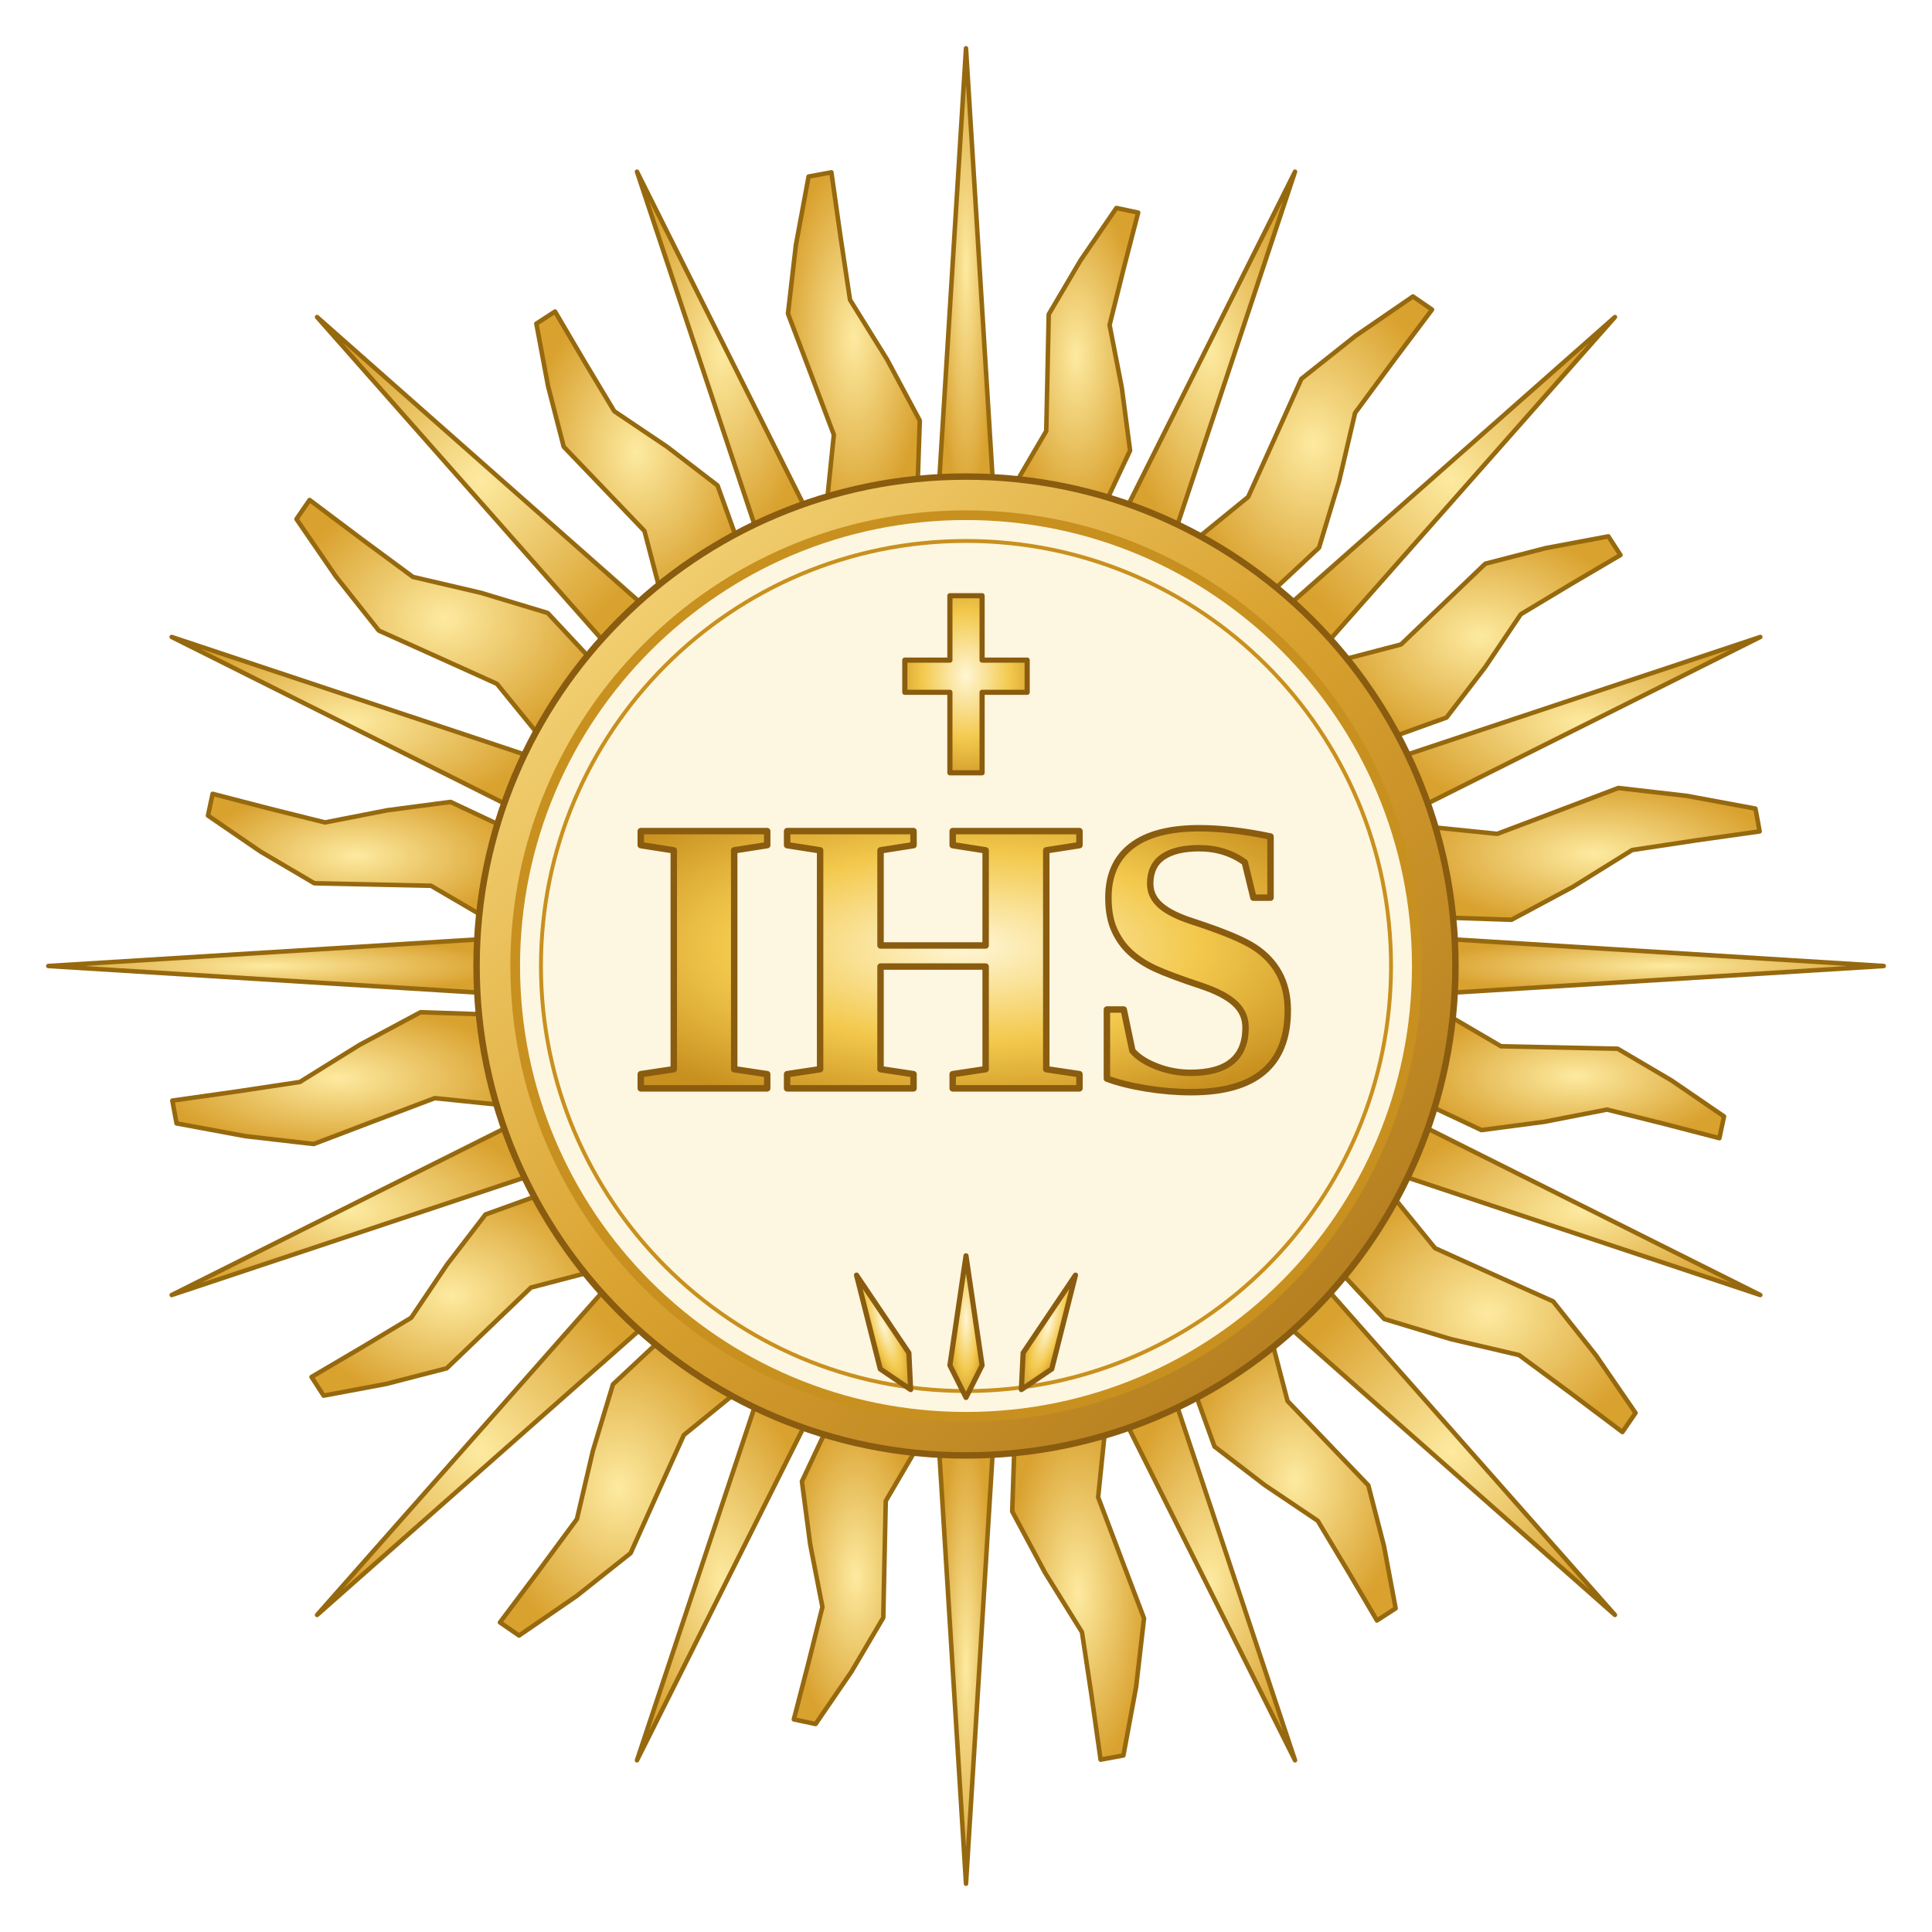
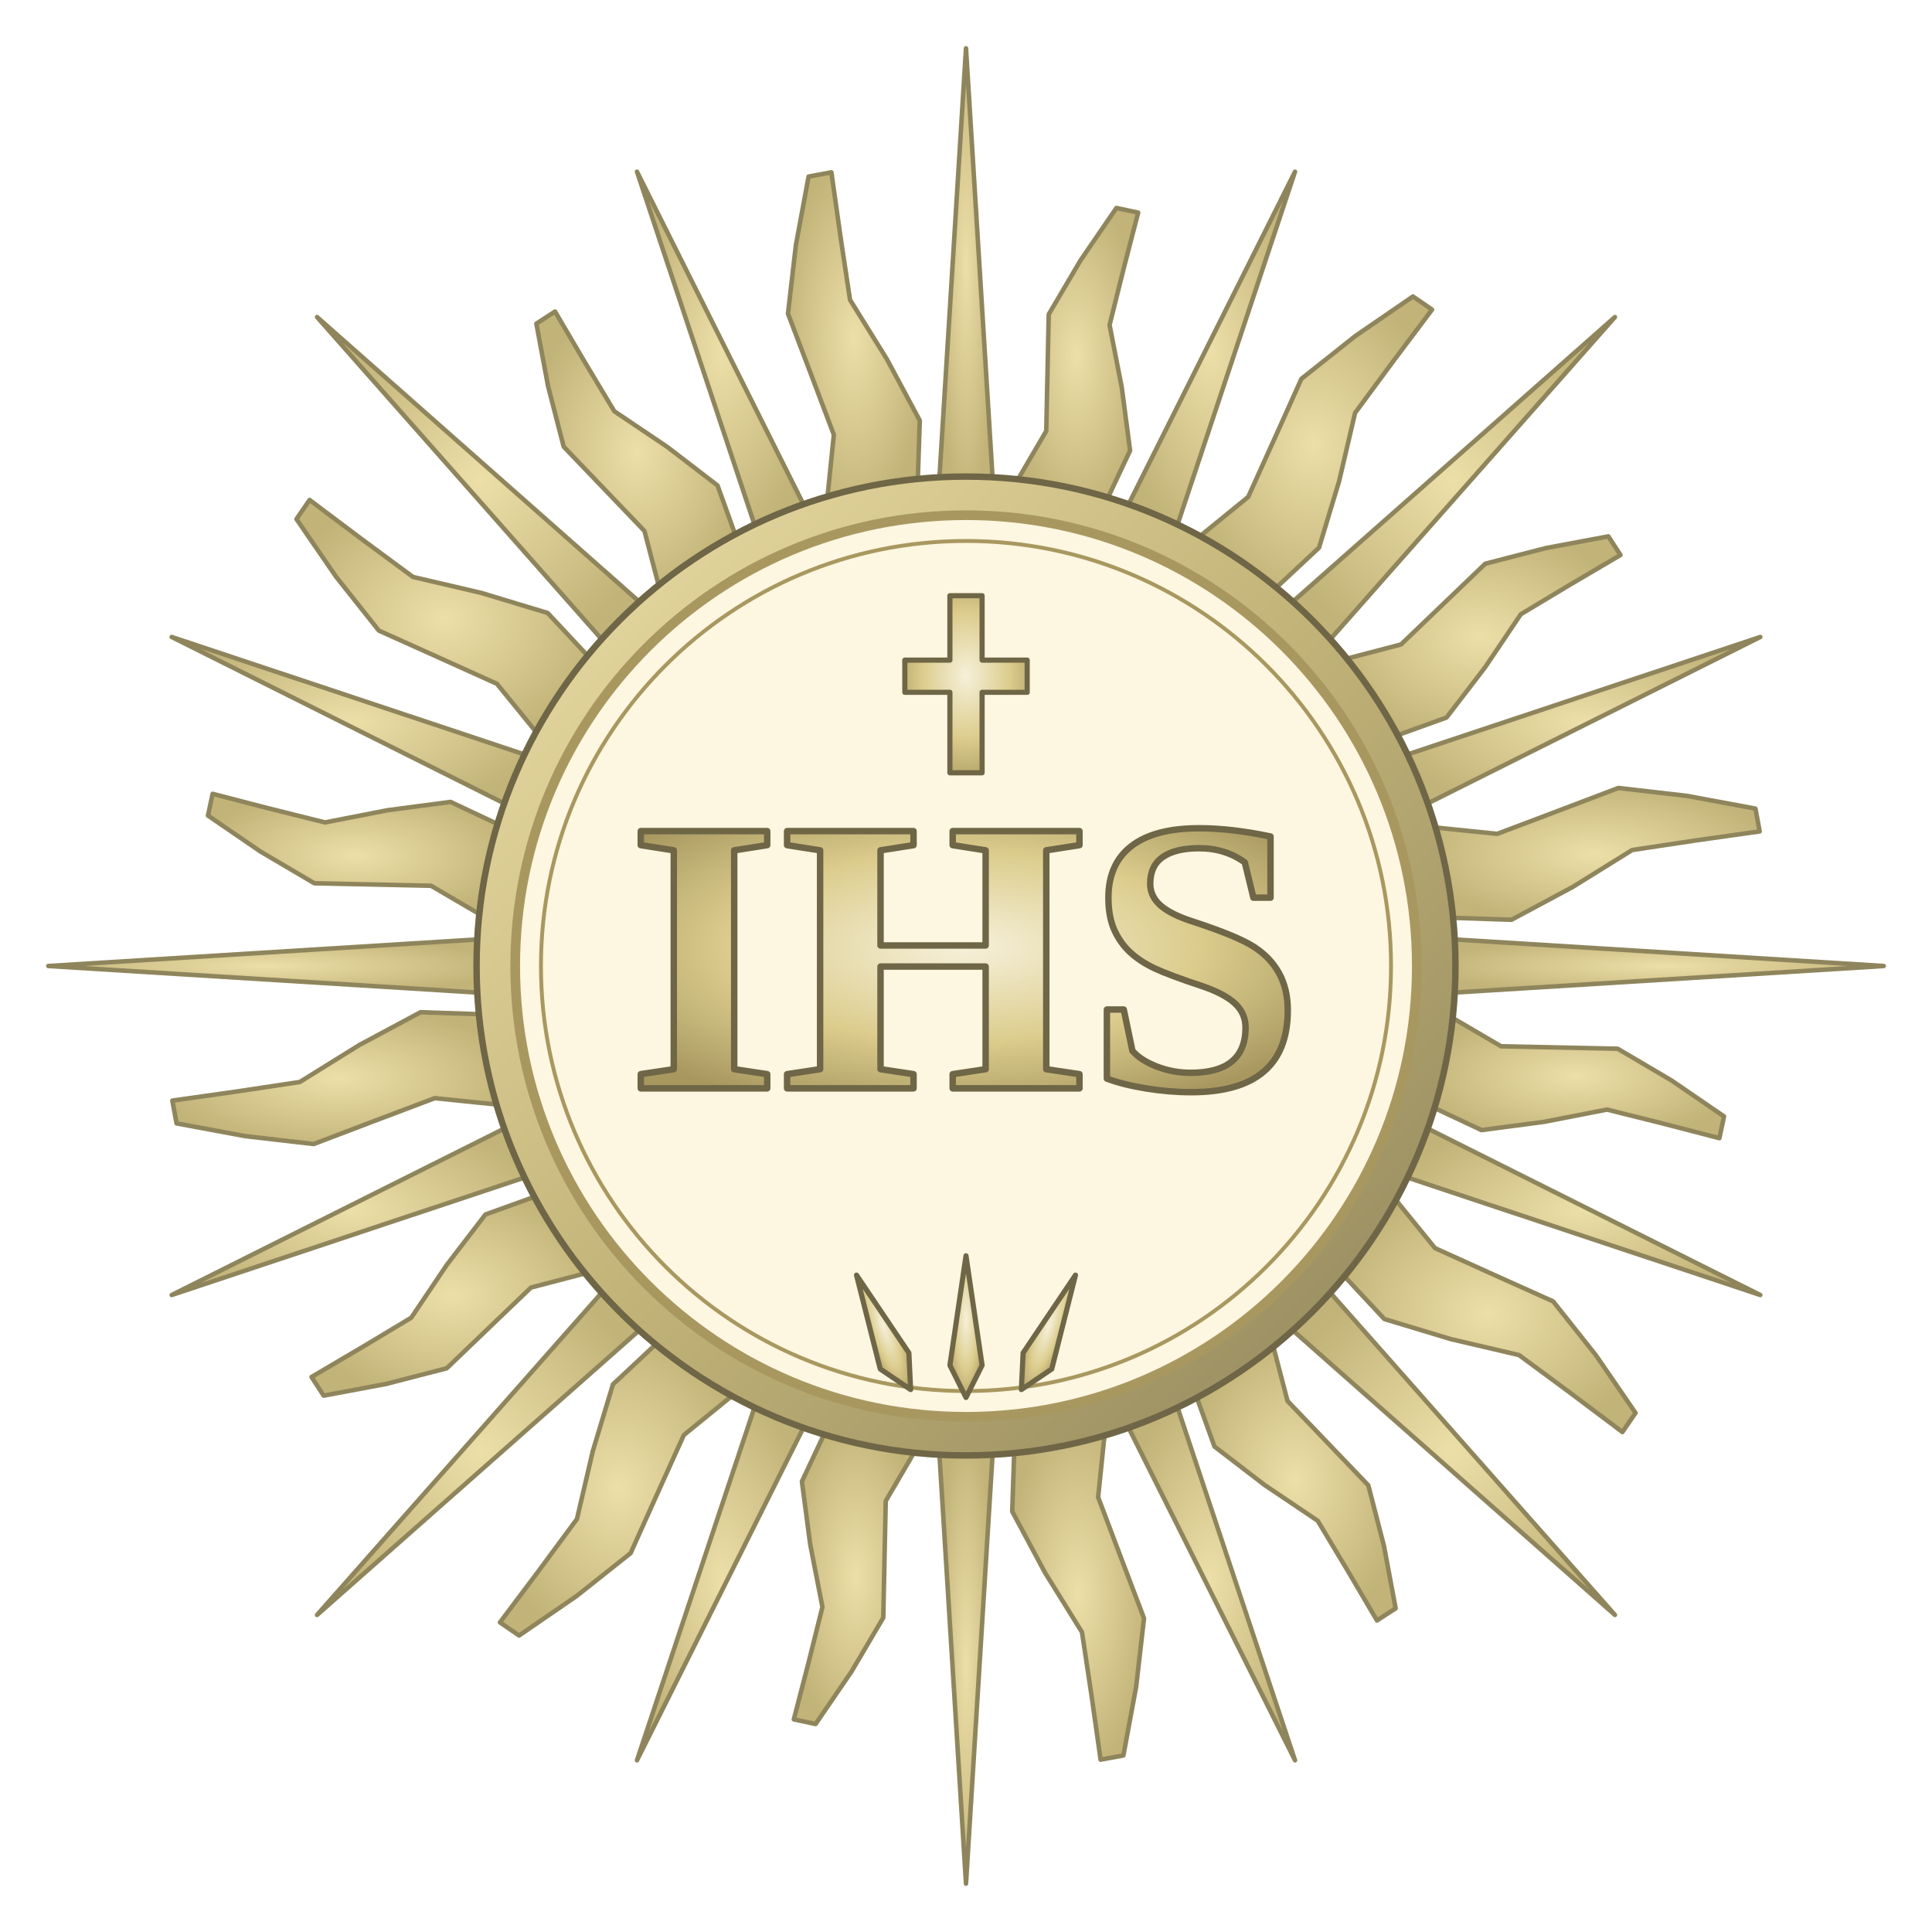
<svg xmlns="http://www.w3.org/2000/svg" viewBox="0 0 600 600">
  <defs>
    <radialGradient id="goldFace" cx="50%" cy="45%" r="65%">
-       <stop offset="0%" stop-color="#fff6d5" />
-       <stop offset="55%" stop-color="#f3c94d" />
-       <stop offset="100%" stop-color="#c8901f" />
+       <stop offset="0%" stop-color="#f6f0da" />
+       <stop offset="55%" stop-color="#dccd8d" />
+       <stop offset="100%" stop-color="#a89860" />
    </radialGradient>
    <radialGradient id="goldRays" cx="50%" cy="50%" r="55%">
-       <stop offset="0%" stop-color="#fdeaa0" />
-       <stop offset="100%" stop-color="#d9a12e" />
+       <stop offset="0%" stop-color="#ecdfa8" />
+       <stop offset="100%" stop-color="#c2b378" />
    </radialGradient>
    <linearGradient id="medallionRing" x1="0%" y1="0%" x2="100%" y2="100%">
-       <stop offset="0%" stop-color="#fbe08a" />
-       <stop offset="50%" stop-color="#d9a12e" />
-       <stop offset="100%" stop-color="#a8721c" />
+       <stop offset="0%" stop-color="#ecdfa8" />
+       <stop offset="50%" stop-color="#c2b378" />
+       <stop offset="100%" stop-color="#8f855c" />
    </linearGradient>
  </defs>
-   <g fill="url(#goldRays)" stroke="#96690f" stroke-width="1.4" stroke-linejoin="round">
+   <style>
+     .rays-rotate {
+       transform-origin: 300px 300px;
+       animation: spin-rays 60s linear infinite;
+     }
+     @keyframes spin-rays {
+       from { transform: rotate(0deg); }
+       to   { transform: rotate(360deg); }
+     }
+   </style>
+   <g class="rays-rotate" fill="url(#goldRays)" stroke="#8f855c" stroke-width="1.4" stroke-linejoin="round">
    <path d="M 291.63 150.23 L 300.00 15.00 L 308.37 150.23 Z" />
    <path d="M 349.58 158.43 L 402.18 53.32 L 365.05 164.84 Z" />
    <path d="M 399.98 188.18 L 501.53 98.47 L 411.82 200.02 Z" />
    <path d="M 435.16 234.95 L 546.68 197.82 L 441.57 250.42 Z" />
    <path d="M 449.77 291.63 L 585.00 300.00 L 449.77 308.37 Z" />
    <path d="M 441.57 349.58 L 546.68 402.18 L 435.16 365.05 Z" />
    <path d="M 411.82 399.98 L 501.53 501.53 L 399.98 411.82 Z" />
    <path d="M 365.05 435.16 L 402.18 546.68 L 349.58 441.57 Z" />
    <path d="M 308.37 449.77 L 300.00 585.00 L 291.63 449.77 Z" />
    <path d="M 250.42 441.57 L 197.82 546.68 L 234.95 435.16 Z" />
    <path d="M 200.02 411.82 L 98.47 501.53 L 188.18 399.98 Z" />
    <path d="M 164.84 365.05 L 53.32 402.18 L 158.43 349.58 Z" />
    <path d="M 150.23 308.37 L 15.00 300.00 L 150.23 291.63 Z" />
    <path d="M 158.43 250.42 L 53.32 197.82 L 164.84 234.95 Z" />
    <path d="M 188.18 200.02 L 98.47 98.47 L 200.02 188.18 Z" />
    <path d="M 234.95 164.84 L 197.82 53.32 L 250.42 158.43 Z" />
    <path d="M 315.03 150.75 L 324.92 133.86 L 325.31 115.73 L 325.69 97.62 L 335.56 80.87 L 346.71 64.59 L 353.47 66.03 L 348.95 83.46 L 344.59 100.93 L 348.39 120.41 L 350.96 139.92 L 343.23 156.36 Z" />
    <path d="M 371.00 167.87 L 387.63 154.33 L 395.92 135.99 L 404.16 117.65 L 420.92 104.35 L 438.80 92.07 L 444.73 96.15 L 432.71 112.15 L 420.83 128.24 L 415.88 149.42 L 409.64 170.08 L 394.91 183.84 Z" />
    <path d="M 416.16 205.09 L 435.10 200.14 L 448.19 187.60 L 461.27 175.06 L 480.10 170.20 L 499.49 166.57 L 503.25 172.37 L 487.73 181.50 L 472.29 190.77 L 461.21 207.23 L 449.23 222.84 L 432.13 229.00 Z" />
    <path d="M 443.64 256.77 L 464.97 258.96 L 483.80 251.85 L 502.59 244.71 L 523.85 247.16 L 545.17 251.12 L 546.48 258.20 L 526.67 261.00 L 506.89 263.98 L 488.41 275.46 L 469.39 285.65 L 449.25 284.97 Z" />
    <path d="M 449.25 315.03 L 466.14 324.92 L 484.27 325.31 L 502.38 325.69 L 519.13 335.56 L 535.41 346.71 L 533.97 353.47 L 516.54 348.95 L 499.07 344.59 L 479.59 348.39 L 460.08 350.96 L 443.64 343.23 Z" />
    <path d="M 432.13 371.00 L 445.67 387.63 L 464.01 395.92 L 482.35 404.16 L 495.65 420.92 L 507.93 438.80 L 503.85 444.73 L 487.85 432.71 L 471.76 420.83 L 450.58 415.88 L 429.92 409.64 L 416.16 394.91 Z" />
    <path d="M 394.91 416.16 L 399.86 435.10 L 412.40 448.19 L 424.94 461.27 L 429.80 480.10 L 433.43 499.49 L 427.63 503.25 L 418.50 487.73 L 409.23 472.29 L 392.77 461.21 L 377.16 449.23 L 371.00 432.13 Z" />
    <path d="M 343.23 443.64 L 341.04 464.97 L 348.15 483.80 L 355.29 502.59 L 352.84 523.85 L 348.88 545.17 L 341.80 546.48 L 339.00 526.67 L 336.02 506.89 L 324.54 488.41 L 314.35 469.39 L 315.03 449.25 Z" />
    <path d="M 284.97 449.25 L 275.08 466.14 L 274.69 484.27 L 274.31 502.38 L 264.44 519.13 L 253.29 535.41 L 246.53 533.97 L 251.05 516.54 L 255.41 499.07 L 251.61 479.59 L 249.04 460.08 L 256.77 443.64 Z" />
    <path d="M 229.00 432.13 L 212.37 445.67 L 204.08 464.01 L 195.84 482.35 L 179.08 495.65 L 161.20 507.93 L 155.27 503.85 L 167.29 487.85 L 179.17 471.76 L 184.12 450.58 L 190.36 429.92 L 205.09 416.16 Z" />
    <path d="M 183.84 394.91 L 164.90 399.86 L 151.81 412.40 L 138.73 424.94 L 119.90 429.80 L 100.51 433.43 L 96.75 427.63 L 112.27 418.50 L 127.71 409.23 L 138.79 392.77 L 150.77 377.16 L 167.87 371.00 Z" />
    <path d="M 156.36 343.23 L 135.03 341.04 L 116.20 348.15 L 97.41 355.29 L 76.15 352.84 L 54.83 348.88 L 53.52 341.80 L 73.33 339.00 L 93.11 336.02 L 111.59 324.54 L 130.61 314.35 L 150.75 315.03 Z" />
    <path d="M 150.75 284.97 L 133.86 275.08 L 115.73 274.69 L 97.62 274.31 L 80.87 264.44 L 64.59 253.29 L 66.03 246.53 L 83.46 251.05 L 100.93 255.41 L 120.41 251.61 L 139.92 249.04 L 156.36 256.77 Z" />
    <path d="M 167.87 229.00 L 154.33 212.37 L 135.99 204.08 L 117.65 195.84 L 104.35 179.08 L 92.07 161.20 L 96.15 155.27 L 112.15 167.29 L 128.24 179.17 L 149.42 184.12 L 170.08 190.36 L 183.84 205.09 Z" />
    <path d="M 205.09 183.84 L 200.14 164.90 L 187.60 151.81 L 175.06 138.73 L 170.20 119.90 L 166.57 100.51 L 172.37 96.75 L 181.50 112.27 L 190.77 127.71 L 207.23 138.79 L 222.84 150.77 L 229.00 167.87 Z" />
    <path d="M 256.77 156.36 L 258.96 135.03 L 251.85 116.20 L 244.71 97.41 L 247.16 76.15 L 251.12 54.83 L 258.20 53.52 L 261.00 73.33 L 263.98 93.11 L 275.46 111.59 L 285.65 130.61 L 284.97 150.75 Z" />
  </g>
-   <circle cx="300" cy="300" r="152" fill="url(#medallionRing)" stroke="#8a5c0f" stroke-width="2" />
-   <circle cx="300" cy="300" r="140" fill="#fdf6e0" stroke="#c8901f" stroke-width="3" />
-   <circle cx="300" cy="300" r="132" fill="none" stroke="#c8901f" stroke-width="1.2" />
-   <text x="300" y="338" text-anchor="middle" font-family="Georgia, 'Times New Roman', serif" font-weight="700" font-size="122" fill="url(#goldFace)" stroke="#8a5c0f" stroke-width="2" stroke-linejoin="round">IHS</text>
-   <g fill="url(#goldFace)" stroke="#8a5c0f" stroke-width="1.6" stroke-linejoin="round">
+   <circle cx="300" cy="300" r="152" fill="url(#medallionRing)" stroke="#6e6646" stroke-width="2" />
+   <circle cx="300" cy="300" r="140" fill="#fdf6e0" stroke="#a89860" stroke-width="3" />
+   <circle cx="300" cy="300" r="132" fill="none" stroke="#a89860" stroke-width="1.2" />
+   <text x="300" y="338" text-anchor="middle" font-family="Georgia, 'Times New Roman', serif" font-weight="700" font-size="122" fill="url(#goldFace)" stroke="#6e6646" stroke-width="2" stroke-linejoin="round">IHS</text>
+   <g fill="url(#goldFace)" stroke="#6e6646" stroke-width="1.6" stroke-linejoin="round">
    <path d="M295 185 h10 v20 h14 v10 h-14 v25 h-10 v-25 h-14 v-10 h14 z" />
  </g>
-   <g fill="url(#goldFace)" stroke="#8a5c0f" stroke-width="1.6" stroke-linejoin="round">
+   <g fill="url(#goldFace)" stroke="#6e6646" stroke-width="1.6" stroke-linejoin="round">
    <path d="M300 390 l-5 34 l5 10 l5 -10 z" />
    <path d="M266 396 l-2 30 l7 9 l3 -11 z" transform="rotate(-18 266 396)" />
    <path d="M334 396 l2 30 l-7 9 l-3 -11 z" transform="rotate(18 334 396)" />
  </g>
</svg>
